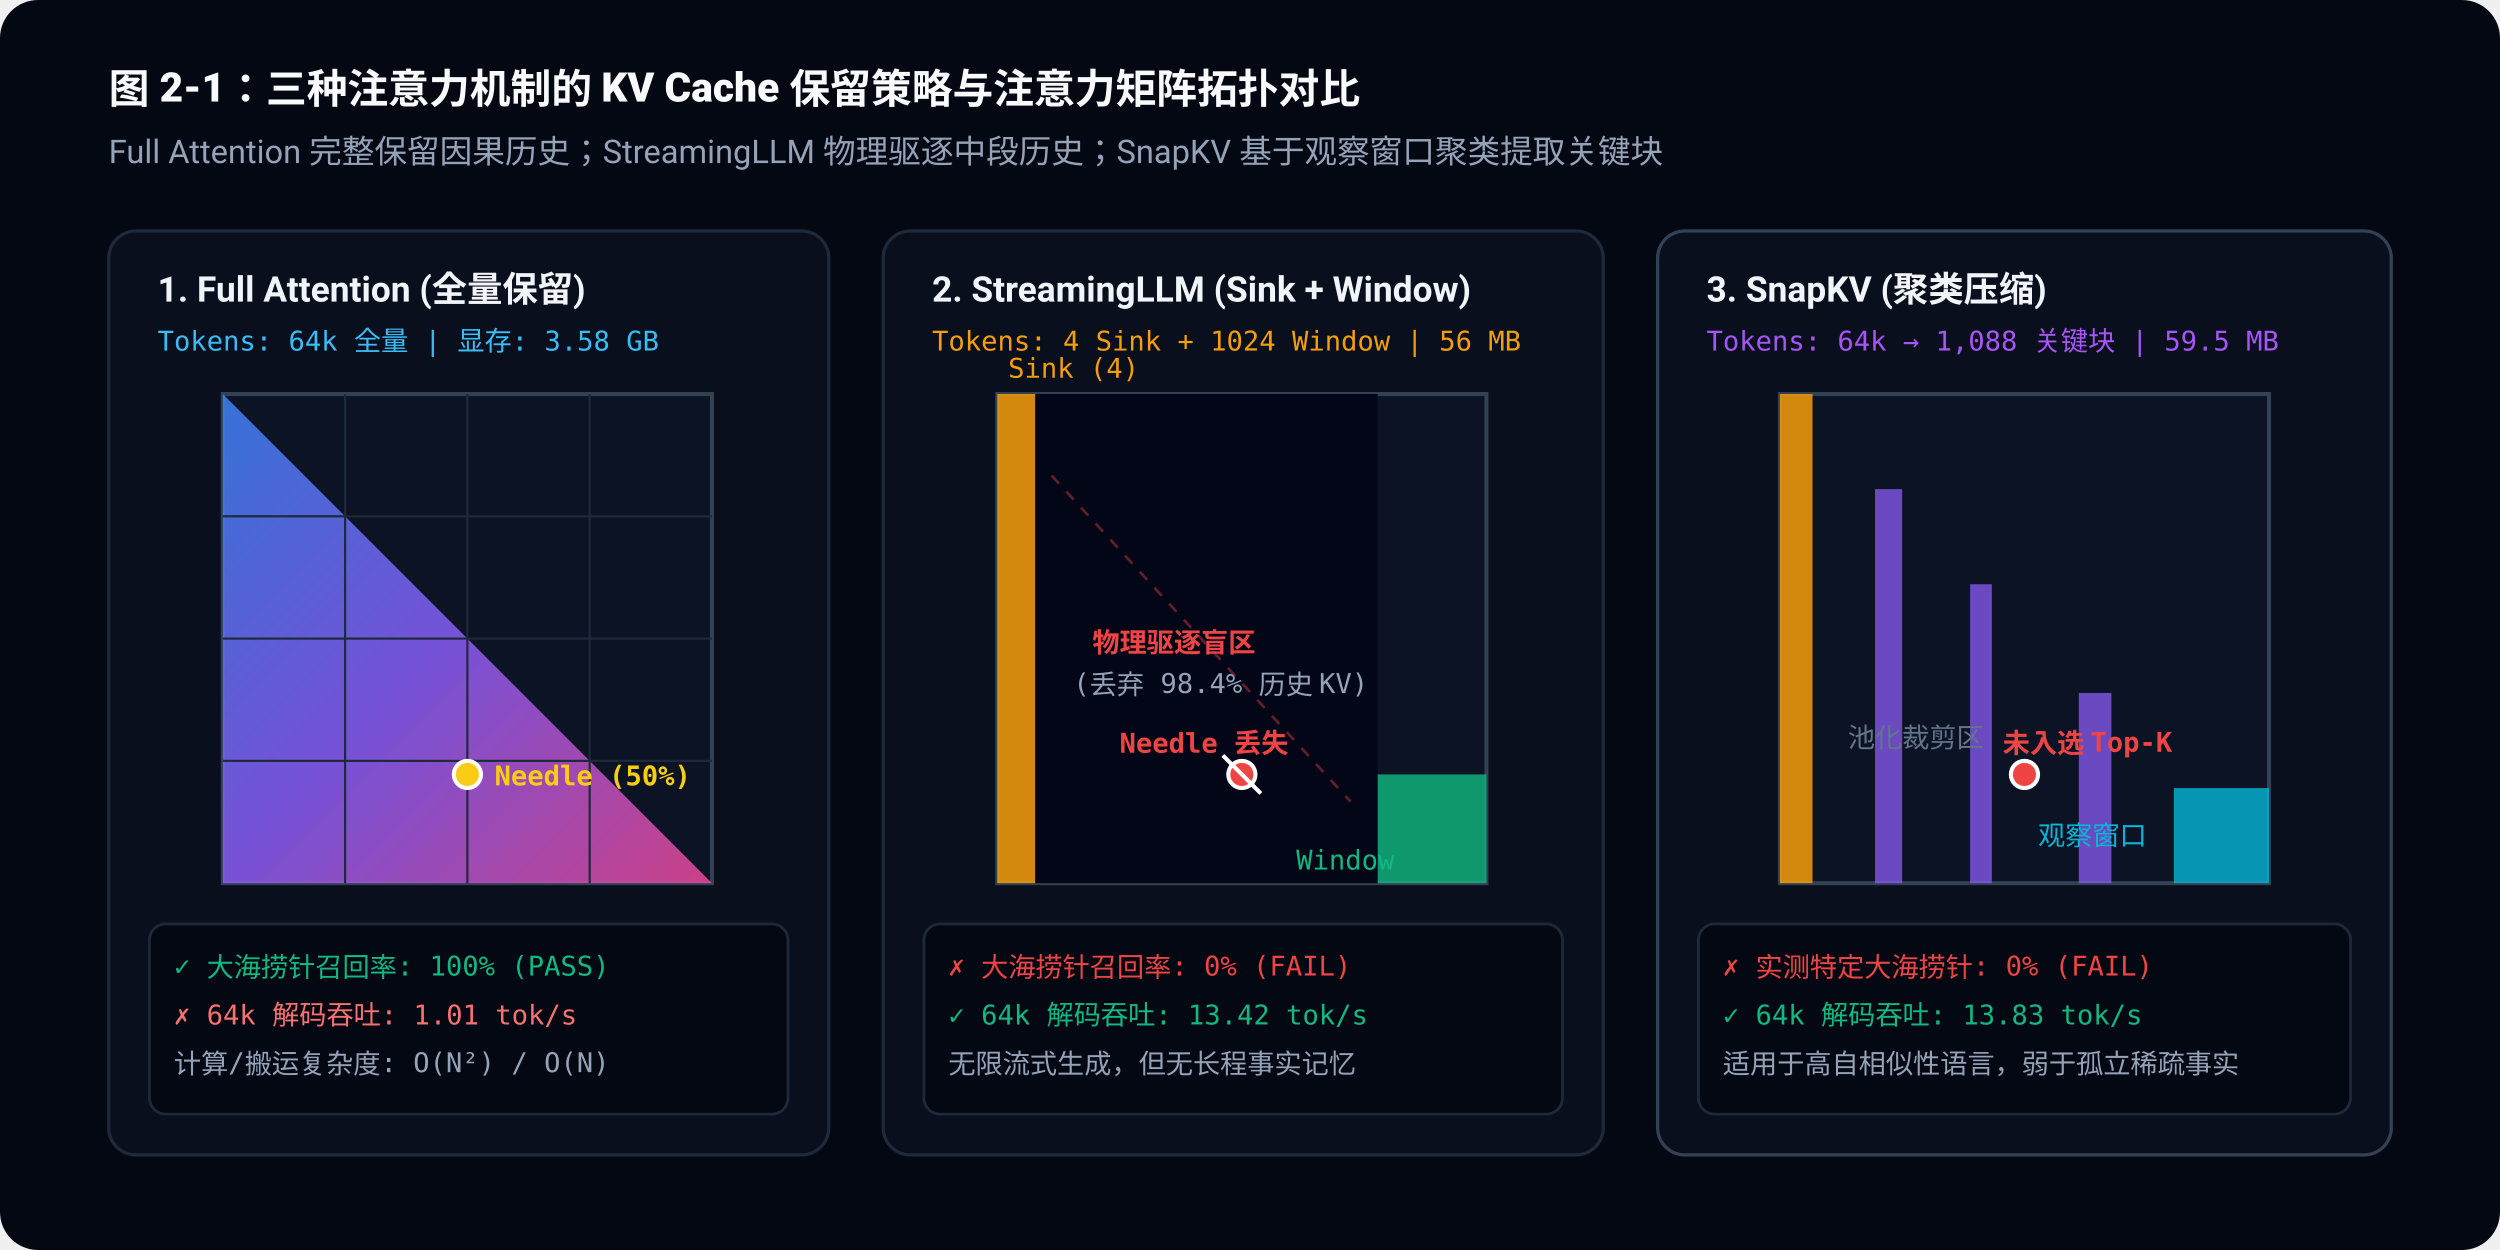
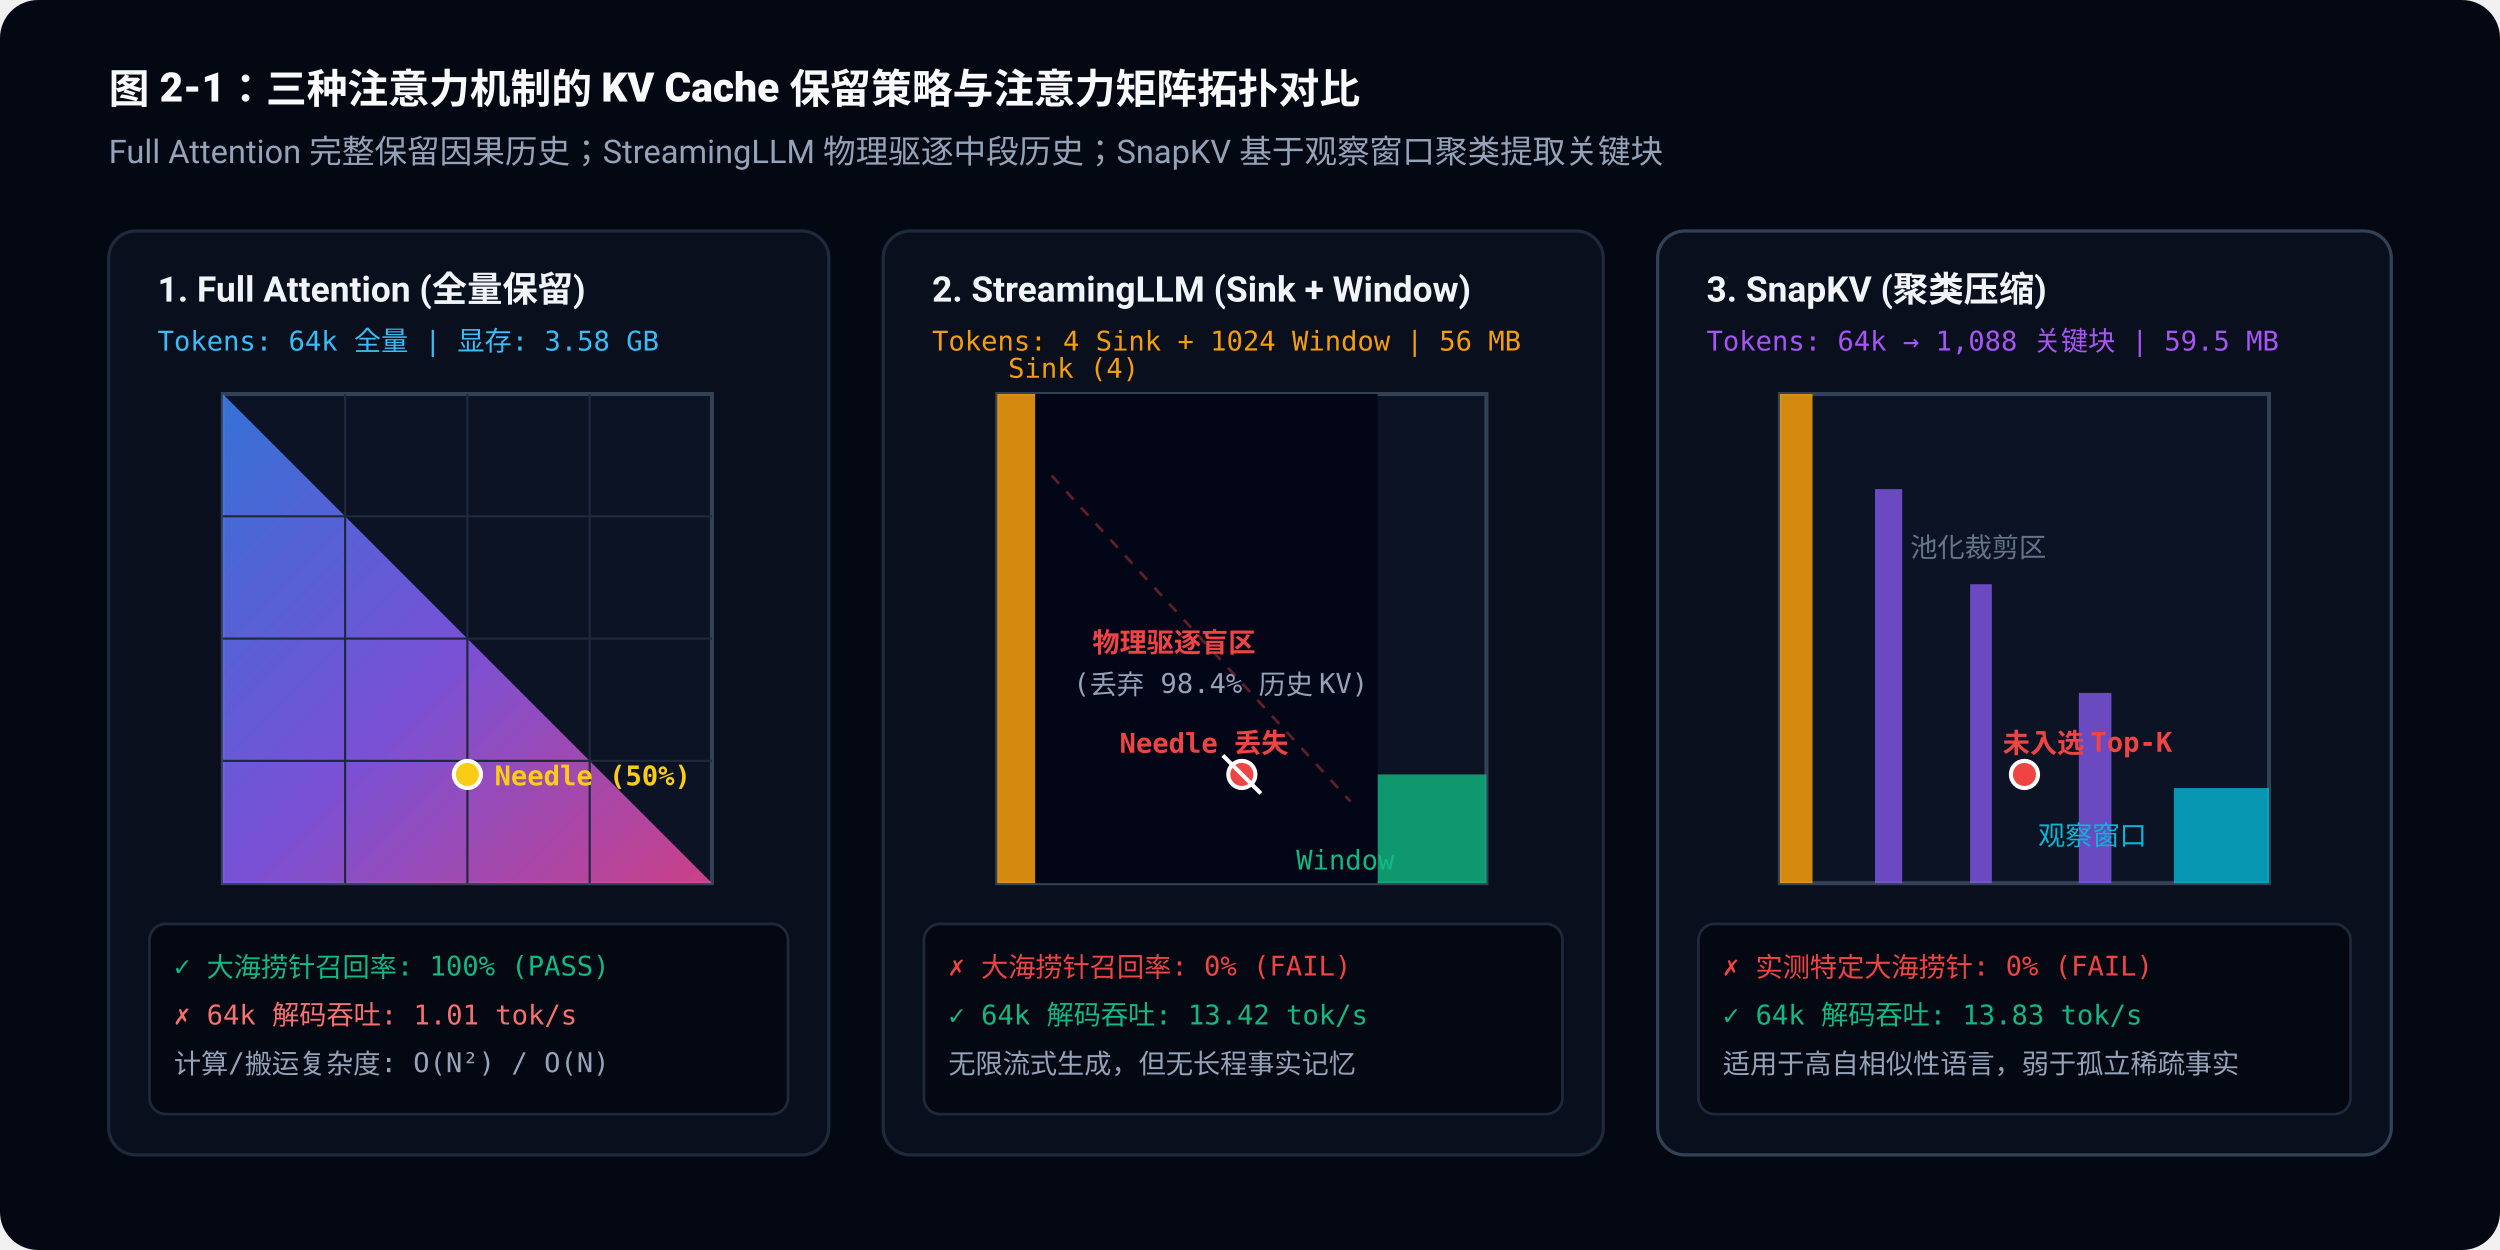
<svg xmlns="http://www.w3.org/2000/svg" width="920" height="460" viewBox="0 0 920 460">
  <defs>
    <style>
      .bg { fill: #040813; rx: 14; }
      .text-title { font-family: -apple-system, BlinkMacSystemFont, 'Segoe UI', Roboto, sans-serif; font-weight: 800; font-size: 15px; fill: #f8fafc; }
      .text-sub { font-family: -apple-system, BlinkMacSystemFont, 'Segoe UI', Roboto, sans-serif; font-size: 12px; fill: #94a3b8; }
      .text-card-title { font-family: -apple-system, BlinkMacSystemFont, 'Segoe UI', Roboto, sans-serif; font-size: 13px; font-weight: 700; fill: #f1f5f9; }
      .text-mono { font-family: ui-monospace, SFMono-Regular, Menlo, Monaco, Consolas, monospace; font-size: 10px; }
      .matrix-border { stroke: #334155; stroke-width: 1.5; fill: #0b1324; }
      .grid-line { stroke: #1e293b; stroke-width: 0.8; }
    </style>
    <linearGradient id="heatFull" x1="0" y1="0" x2="1" y2="1">
      <stop offset="0%" stop-color="#3b82f6" />
      <stop offset="50%" stop-color="#8b5cf6" />
      <stop offset="100%" stop-color="#ec4899" />
    </linearGradient>
  </defs>
  <rect width="920" height="460" class="bg" />
  <text x="40" y="38" class="text-title">图 2-1：三种注意力机制的 KV Cache 保留策略与注意力矩阵拓扑对比</text>
  <text x="40" y="60" class="text-sub">Full Attention 完整保留因果历史；StreamingLLM 物理驱逐中段历史；SnapKV 基于观察窗口聚类提取关键块</text>
  <g transform="translate(40, 85)">
    <rect x="0" y="0" width="265" height="340" rx="10" fill="#090f1d" stroke="#1e293b" stroke-width="1.2" />
    <text x="18" y="26" class="text-card-title">1. Full Attention (全量保留)</text>
    <text x="18" y="44" class="text-mono" fill="#38bdf8">Tokens: 64k 全量 | 显存: 3.58 GB</text>
    <g transform="translate(42, 60)">
      <rect x="0" y="0" width="180" height="180" class="matrix-border" />
      <path d="M 0 0 L 180 180 L 0 180 Z" fill="url(#heatFull)" opacity="0.85" />
      <line x1="0" y1="45" x2="180" y2="45" class="grid-line" />
      <line x1="0" y1="90" x2="180" y2="90" class="grid-line" />
      <line x1="0" y1="135" x2="180" y2="135" class="grid-line" />
      <line x1="45" y1="0" x2="45" y2="180" class="grid-line" />
      <line x1="90" y1="0" x2="90" y2="180" class="grid-line" />
      <line x1="135" y1="0" x2="135" y2="180" class="grid-line" />
      <circle cx="90" cy="140" r="5" fill="#facc15" stroke="#ffffff" stroke-width="1.5" />
      <text x="100" y="144" class="text-mono" font-weight="700" fill="#facc15">Needle (50%)</text>
    </g>
    <rect x="15" y="255" width="235" height="70" rx="6" fill="#040813" stroke="#1e293b" />
    <text x="24" y="274" class="text-mono" fill="#10b981">✓ 大海捞针召回率: 100% (PASS)</text>
    <text x="24" y="292" class="text-mono" fill="#f87171">✗ 64k 解码吞吐: 1.01 tok/s</text>
    <text x="24" y="310" class="text-mono" fill="#94a3b8">计算/搬运复杂度: O(N²) / O(N)</text>
  </g>
  <g transform="translate(325, 85)">
    <rect x="0" y="0" width="265" height="340" rx="10" fill="#090f1d" stroke="#1e293b" stroke-width="1.2" />
    <text x="18" y="26" class="text-card-title">2. StreamingLLM (Sink + Window)</text>
    <text x="18" y="44" class="text-mono" fill="#f59e0b">Tokens: 4 Sink + 1024 Window | 56 MB</text>
    <g transform="translate(42, 60)">
      <rect x="0" y="0" width="180" height="180" class="matrix-border" />
      <rect x="0" y="0" width="14" height="180" fill="#f59e0b" opacity="0.85" />
      <text x="4" y="-6" class="text-mono" font-size="9" fill="#f59e0b">Sink (4)</text>
      <rect x="14" y="0" width="126" height="180" fill="#020617" />
      <line x1="20" y1="30" x2="130" y2="150" stroke="#ef4444" stroke-width="1" stroke-dasharray="4,4" opacity="0.4" />
      <text x="35" y="95" class="text-mono" font-weight="700" fill="#ef4444">物理驱逐盲区</text>
      <text x="28" y="110" class="text-mono" font-size="9" fill="#94a3b8">(丢弃 98.4% 历史 KV)</text>
      <polygon points="140,140 180,140 180,180 140,180" fill="#10b981" opacity="0.8" />
      <text x="110" y="175" class="text-mono" font-size="9" fill="#10b981">Window</text>
      <circle cx="90" cy="140" r="5" fill="#ef4444" stroke="#ffffff" stroke-width="1.5" />
      <line x1="83" y1="133" x2="97" y2="147" stroke="#ffffff" stroke-width="1.5" />
      <text x="45" y="132" class="text-mono" font-weight="700" fill="#ef4444">Needle 丢失</text>
    </g>
    <rect x="15" y="255" width="235" height="70" rx="6" fill="#040813" stroke="#1e293b" />
    <text x="24" y="274" class="text-mono" fill="#ef4444">✗ 大海捞针召回率: 0% (FAIL)</text>
    <text x="24" y="292" class="text-mono" fill="#10b981">✓ 64k 解码吞吐: 13.42 tok/s</text>
    <text x="24" y="310" class="text-mono" fill="#94a3b8">无限流式生成，但无长程事实记忆</text>
  </g>
  <g transform="translate(610, 85)">
    <rect x="0" y="0" width="270" height="340" rx="10" fill="#090f1d" stroke="#334155" stroke-width="1.2" />
    <text x="18" y="26" class="text-card-title">3. SnapKV (聚类压缩)</text>
    <text x="18" y="44" class="text-mono" fill="#a855f7">Tokens: 64k → 1,088 关键块 | 59.5 MB</text>
    <g transform="translate(45, 60)">
      <rect x="0" y="0" width="180" height="180" class="matrix-border" />
      <rect x="0" y="0" width="12" height="180" fill="#f59e0b" opacity="0.85" />
      <rect x="35" y="35" width="10" height="145" fill="#8b5cf6" opacity="0.75" />
      <rect x="70" y="70" width="8" height="110" fill="#8b5cf6" opacity="0.75" />
      <rect x="110" y="110" width="12" height="70" fill="#8b5cf6" opacity="0.75" />
      <rect x="145" y="145" width="35" height="35" fill="#06b6d4" opacity="0.8" />
      <text x="95" y="166" class="text-mono" font-size="9" fill="#06b6d4">观察窗口</text>
-       <text x="25" y="130" class="text-mono" font-size="9" fill="#64748b">池化裁剪区</text>
+       <text x="48" y="60" class="text-mono" font-size="9" fill="#64748b">池化裁剪区</text>
      <circle cx="90" cy="140" r="5" fill="#ef4444" stroke="#ffffff" stroke-width="1.5" />
      <text x="82" y="132" class="text-mono" font-weight="700" fill="#ef4444">未入选 Top-K</text>
    </g>
    <rect x="15" y="255" width="240" height="70" rx="6" fill="#040813" stroke="#1e293b" />
    <text x="24" y="274" class="text-mono" fill="#ef4444">✗ 实测特定大海捞针: 0% (FAIL)</text>
    <text x="24" y="292" class="text-mono" fill="#10b981">✓ 64k 解码吞吐: 13.83 tok/s</text>
    <text x="24" y="310" class="text-mono" fill="#94a3b8">适用于高自相似性语言，弱于孤立稀疏事实</text>
  </g>
</svg>
